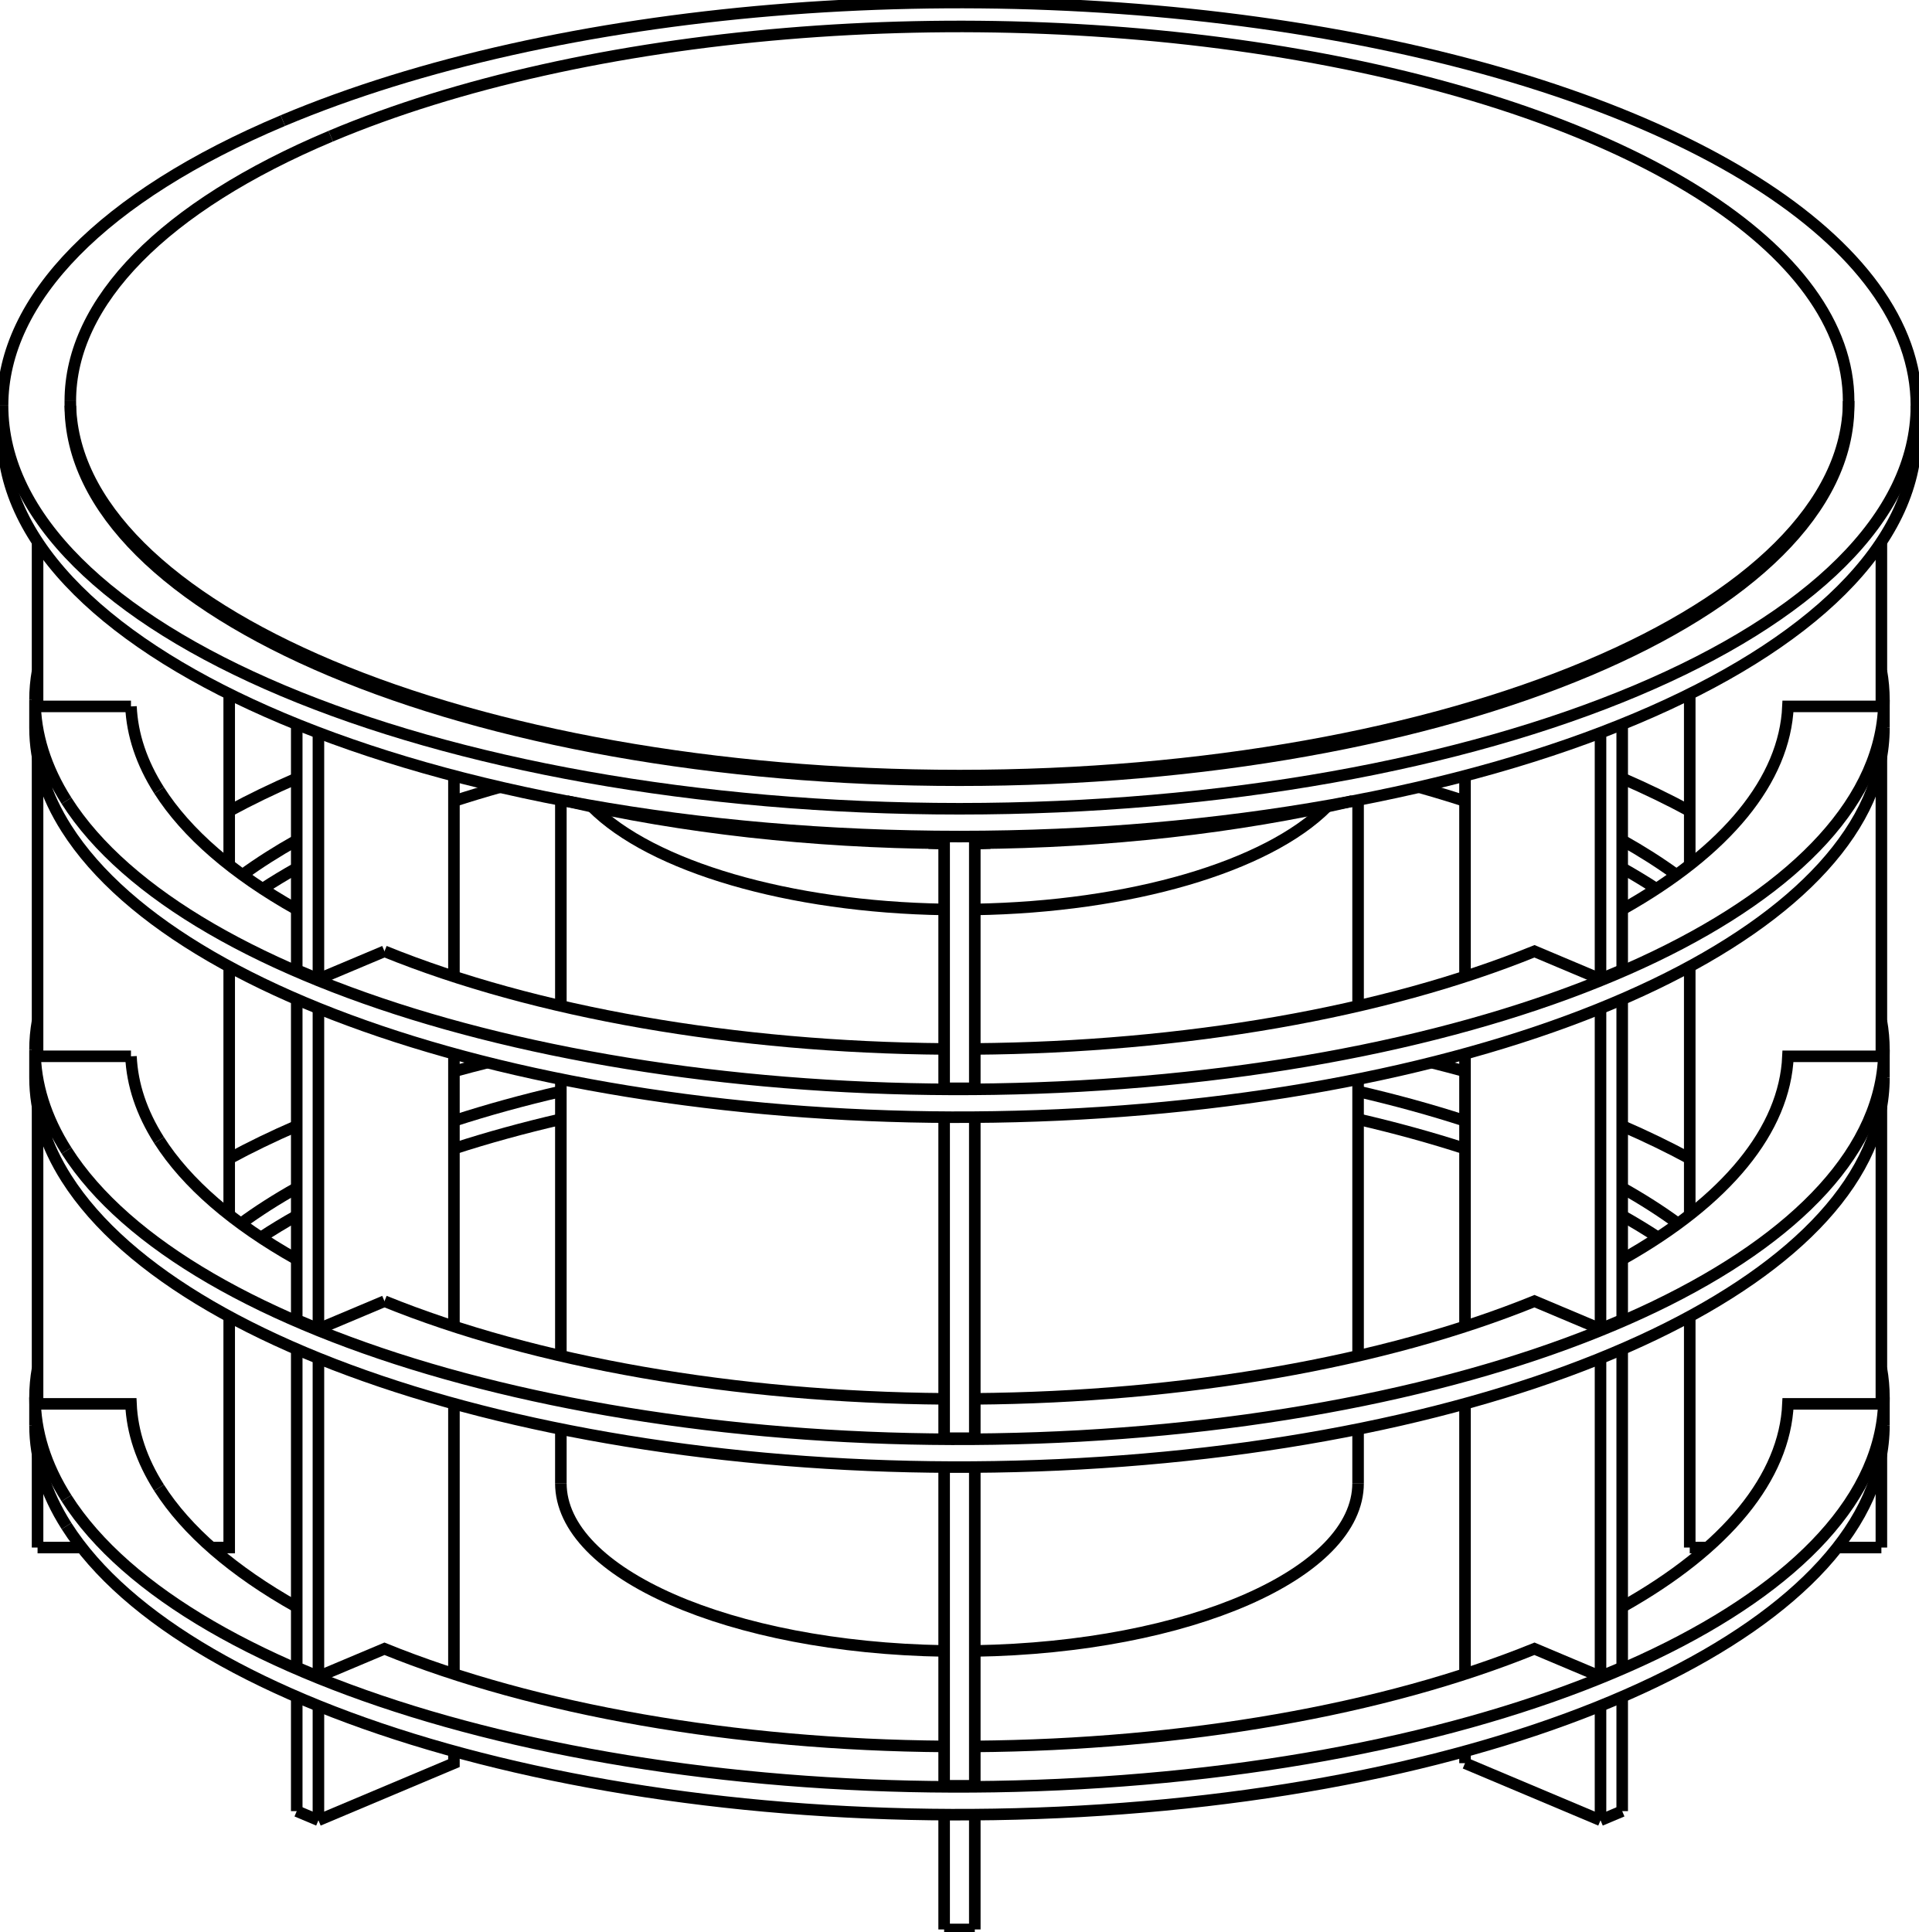
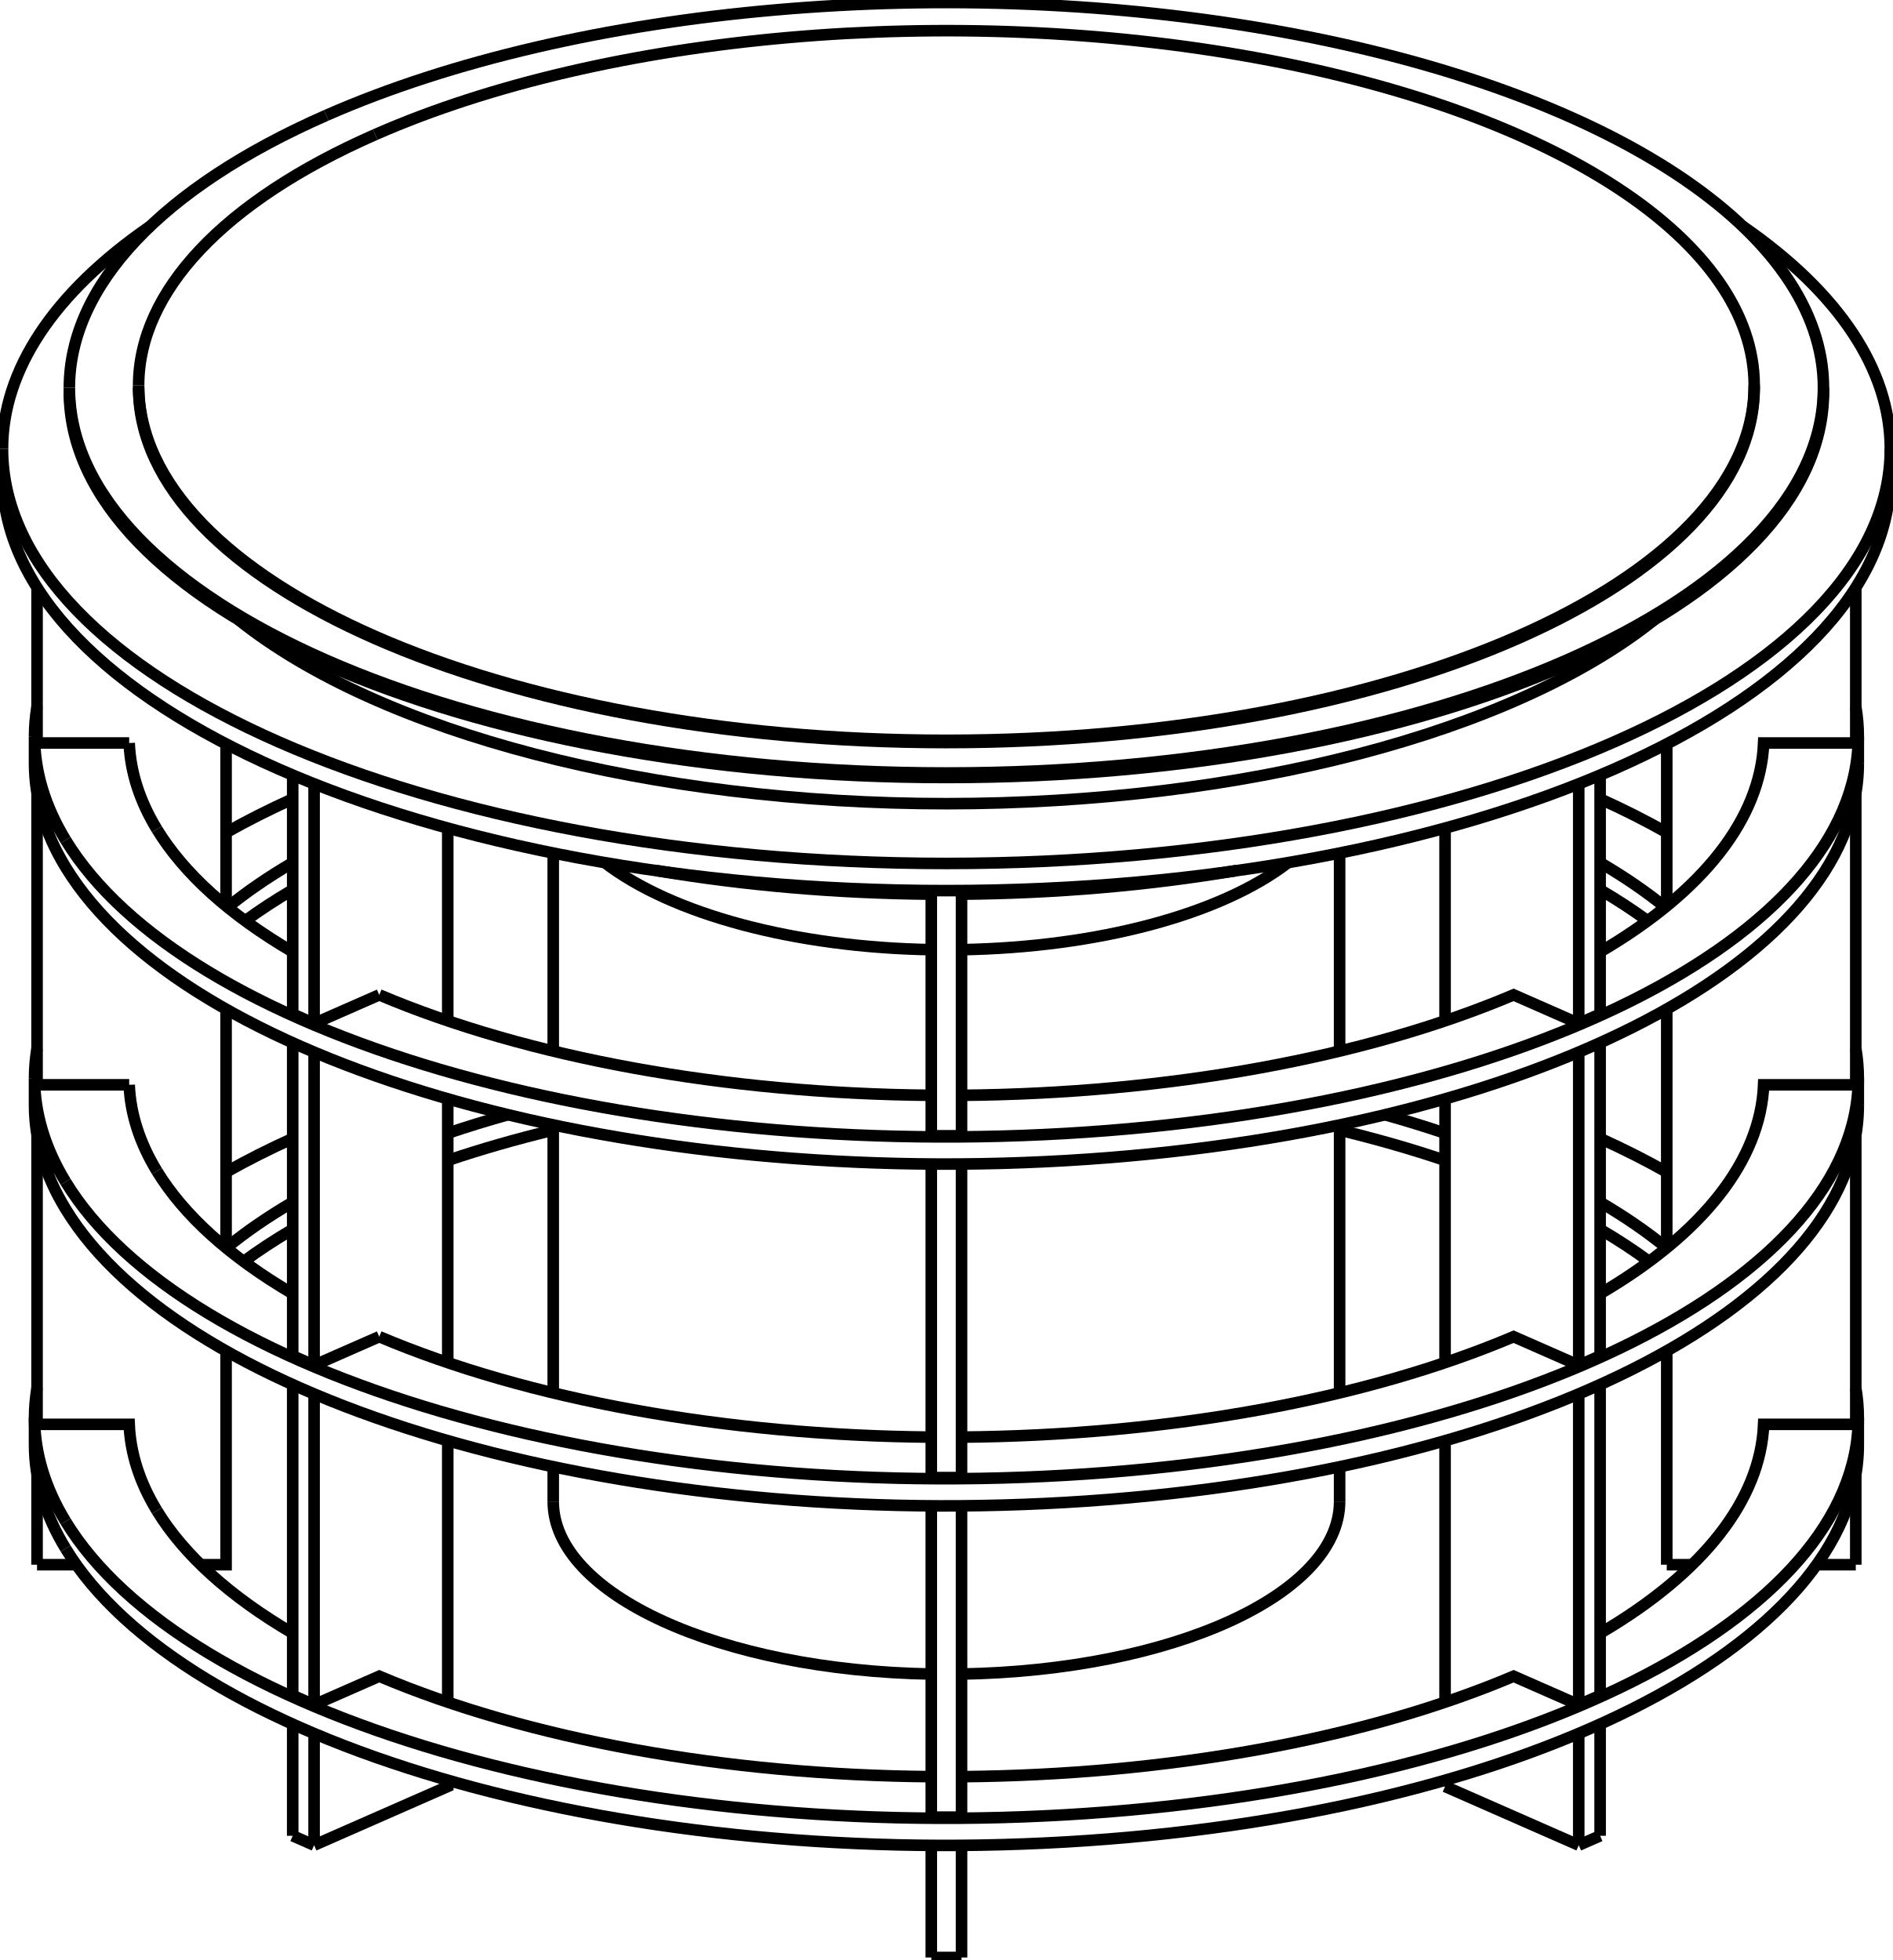
- <svg xmlns="http://www.w3.org/2000/svg" version="1.1" viewBox="-375.5 -380.061 751 756.164" fill="none" stroke="black" stroke-width="0.6%" vector-effect="non-scaling-stroke">
-   <path d="M -349.472 217.207 A 361.8 152.42 180 0 0 361.8 177.758" />
-   <path d="M -361.8 177.758 A 361.8 152.42 180 0 0 -349.472 217.207" />
-   <path d="M -349.472 206.324 A 361.8 152.42 0 0 1 -361.8 166.875 A 361.8 152.42 0 0 1 -360.8 155.551" />
-   <path d="M -285.8 73.414 A 361.8 152.42 0 0 1 -259.367 60.609" />
-   <path d="M -197.848 39.264 A 361.8 152.42 0 0 1 -184.742 35.824" />
-   <path d="M 184.742 35.824 A 361.8 152.42 0 0 1 197.848 39.264" />
-   <path d="M 259.367 60.609 A 361.8 152.42 0 0 1 285.8 73.414" />
-   <path d="M 360.8 155.551 A 361.8 152.42 0 0 1 361.8 166.875 A 361.8 152.42 0 0 1 -349.472 206.324" />
-   <path d="M -259.367 95.744 A 324.3 136.622 180 0 0 -273.429 104.297" />
-   <path d="M -156 57.982 A 324.3 136.622 180 0 0 -197.848 69.507" />
-   <path d="M 197.848 69.507 A 324.3 136.622 180 0 0 156 57.982" />
-   <path d="M 273.429 104.297 A 324.3 136.622 180 0 0 259.367 95.744" />
-   <path d="M -313.25 202.235 A 324.3 136.622 0 0 1 -324.244 169.403 L -360.8 169.403 L -360.8 53.043" />
-   <path d="M -281.25 98.855 A 324.3 136.622 0 0 1 -259.367 84.861" />
-   <path d="M -197.848 58.624 A 324.3 136.622 0 0 1 -156 47.099" />
-   <path d="M 156 47.099 A 324.3 136.622 0 0 1 197.848 58.624" />
-   <path d="M 259.367 84.861 A 324.3 136.622 0 0 1 281.25 98.855" />
-   <path d="M 360.8 169.403 L 324.244 169.403 A 324.3 136.622 0 0 1 259.367 248.889" />
-   <path d="M 259.367 272.567 L 250.881 276.142 L 250.881 151.541" />
-   <path d="M 250.881 276.142 L 225.033 265.252 A 324.3 136.622 0 0 1 6 303.473" />
-   <path d="M 6 318.873 L -6 318.873 L -6 194.117" />
-   <path d="M -6 303.473 A 324.3 136.622 0 0 1 -225.033 265.252 L -250.881 276.142 L -259.367 272.567 L -259.367 147.985" />
-   <path d="M -259.367 248.889 A 324.3 136.622 0 0 1 -313.25 202.235" />
-   <path d="M -360.8 225.632 L -343.49 225.632" />
-   <path d="M -292.776 225.632 L -285.8 225.632 L -285.8 135.18" />
-   <path d="M -285.8 95.401 L -285.8 -1.766" />
-   <path d="M -285.8 -41.545 L -285.8 -108.454" />
-   <path d="M -360.8 -103.583 L -360.8 -168.125" />
-   <path d="M -324.244 -103.583 L -360.8 -103.583" />
-   <path d="M -360.8 33.363 L -360.8 -83.903" />
-   <path d="M -324.244 33.363 L -360.8 33.363" />
-   <path d="M -360.8 225.632 L -360.8 189.083" />
-   <path d="M 360.8 225.632 L 360.8 189.083" />
-   <path d="M 285.8 225.632 L 292.776 225.632" />
-   <path d="M 343.49 225.632 L 360.8 225.632" />
-   <path d="M 360.8 169.403 L 360.8 53.043" />
-   <path d="M 360.8 33.363 L 324.244 33.363 A 324.3 136.622 0 0 1 259.367 112.85" />
-   <path d="M 360.8 33.363 L 360.8 -83.903" />
-   <path d="M 360.8 -103.583 L 324.244 -103.583 A 324.3 136.622 0 0 1 259.367 -24.097" />
-   <path d="M 360.8 -103.583 L 360.8 -168.125" />
-   <path d="M 285.8 225.632 L 285.8 135.18" />
-   <path d="M 285.8 95.401 L 285.8 -1.766" />
-   <path d="M 285.8 -41.545 L 285.8 -108.454" />
-   <path d="M 259.367 -0.419 L 259.367 -96.6" />
-   <path d="M 259.367 136.527 L 259.367 11.039" />
-   <path d="M 259.367 272.567 L 259.367 147.985" />
-   <path d="M 259.367 328.796 L 259.367 284.025" />
-   <path d="M 250.881 332.371 L 259.367 328.796" />
-   <path d="M 250.881 332.371 L 250.881 287.581" />
-   <path d="M 197.848 310.029 L 250.881 332.371" />
-   <path d="M 250.881 140.102 L 225.033 129.212 A 324.3 136.622 0 0 1 6 167.434" />
-   <path d="M 250.881 140.102 L 250.881 14.595" />
-   <path d="M 250.881 3.156 L 225.033 -7.734 A 324.3 136.622 0 0 1 6 30.487" />
-   <path d="M 250.881 3.156 L 250.881 -93.273" />
-   <path d="M 197.848 310.029 L 197.848 305.369" />
-   <path d="M 197.848 275.126 L 197.848 169.33" />
-   <path d="M 197.848 139.086 L 197.848 32.383" />
-   <path d="M 197.848 2.14 L 197.848 -76.452" />
-   <path d="M 6 45.888 L 6 -52.658" />
-   <path d="M 6 182.834 L 6 57.171" />
-   <path d="M 6 318.873 L 6 194.117" />
-   <path d="M 6 375.103 L 6 330.157" />
-   <path d="M -6 375.103 L 6 375.103" />
-   <path d="M -6 375.103 L -6 330.157" />
-   <path d="M -6 182.834 L -6 57.171" />
-   <path d="M -6 45.888 L -6 -52.658" />
-   <path d="M -250.881 332.371 L -197.848 310.029 L -197.848 305.369" />
-   <path d="M -197.848 275.126 L -197.848 169.33" />
-   <path d="M -197.848 139.086 L -197.848 32.383" />
-   <path d="M -197.848 2.14 L -197.848 -76.452" />
-   <path d="M -250.881 3.156 L -250.881 -93.273" />
-   <path d="M -225.033 -7.734 L -250.881 3.156 L -259.367 -0.419 L -259.367 -96.6" />
-   <path d="M -250.881 140.102 L -250.881 14.595" />
-   <path d="M -225.033 129.212 L -250.881 140.102 L -259.367 136.527 L -259.367 11.039" />
-   <path d="M -250.881 276.142 L -250.881 151.541" />
-   <path d="M -250.881 332.371 L -250.881 287.581" />
-   <path d="M -259.367 328.796 L -250.881 332.371" />
-   <path d="M -259.367 328.796 L -259.367 284.025" />
-   <path d="M -153.834 -66.563 A 320.5 135.021 180 0 0 -6 -50.017" />
-   <path d="M 6 -50.017 A 320.5 135.021 180 0 0 153.834 -66.563" />
-   <path d="M -374.5 -210.408 A 374.5 157.77 180 0 0 374.5 -210.408" />
-   <path d="M -349.472 -66.662 A 361.8 152.42 0 0 1 -361.8 -106.111 L -361.8 -95.228 A 361.8 152.42 180 0 0 -349.472 -55.779 A 361.8 152.42 180 0 0 361.8 -95.228" />
-   <path d="M -361.8 -106.111 A 361.8 152.42 0 0 1 -360.8 -117.435" />
-   <path d="M 360.8 -117.435 A 361.8 152.42 0 0 1 361.8 -106.111 L 361.8 -95.228" />
-   <path d="M 361.8 -106.111 A 361.8 152.42 0 0 1 -349.472 -66.662" />
-   <path d="M -313.25 -70.751 A 324.3 136.622 0 0 1 -324.244 -103.583" />
-   <path d="M 259.367 -0.419 L 250.881 3.156" />
-   <path d="M 6 45.888 L -6 45.888" />
-   <path d="M -6 30.487 A 324.3 136.622 0 0 1 -225.033 -7.734" />
-   <path d="M -259.367 -24.097 A 324.3 136.622 0 0 1 -313.25 -70.751" />
-   <path d="M -349.472 70.285 A 361.8 152.42 0 0 1 -361.8 30.836 L -361.8 41.719 A 361.8 152.42 180 0 0 -349.472 81.168 A 361.8 152.42 180 0 0 361.8 41.719" />
-   <path d="M -361.8 30.836 A 361.8 152.42 0 0 1 -360.8 19.511" />
-   <path d="M -285.8 -62.626 A 361.8 152.42 0 0 1 -259.367 -75.431" />
-   <path d="M 259.367 -75.431 A 361.8 152.42 0 0 1 285.8 -62.626" />
-   <path d="M 360.8 19.511 A 361.8 152.42 0 0 1 361.8 30.836 L 361.8 41.719" />
-   <path d="M 361.8 30.836 A 361.8 152.42 0 0 1 -349.472 70.285" />
-   <path d="M -313.25 66.196 A 324.3 136.622 0 0 1 -324.244 33.363" />
-   <path d="M -280.629 -37.638 A 324.3 136.622 0 0 1 -259.367 -51.178" />
-   <path d="M 259.367 -51.178 A 324.3 136.622 0 0 1 280.629 -37.638" />
-   <path d="M 259.367 136.527 L 250.881 140.102" />
-   <path d="M 6 182.834 L -6 182.834" />
-   <path d="M -6 167.434 A 324.3 136.622 0 0 1 -225.033 129.212" />
-   <path d="M -259.367 112.85 A 324.3 136.622 0 0 1 -313.25 66.196" />
-   <path d="M -259.367 -40.295 A 324.3 136.622 180 0 0 -272.74 -32.196" />
-   <path d="M -179.745 -71.998 A 324.3 136.622 180 0 0 -197.848 -66.532" />
-   <path d="M 197.848 -66.532 A 324.3 136.622 180 0 0 179.745 -71.998" />
-   <path d="M 272.74 -32.196 A 324.3 136.622 180 0 0 259.367 -40.295" />
-   <path d="M -264.811 -332.851 A 374.5 157.77 360 0 1 374.5 -221.291 L 374.5 -210.408" />
-   <path d="M 374.5 -221.291 A 374.5 157.77 360 0 1 -374.5 -221.291 L -374.5 -210.408" />
-   <path d="M -374.5 -221.291 A 374.5 157.77 360 0 1 -264.811 -332.851" />
-   <path d="M 347.98 -221.291 A 347.98 146.597 360 0 1 -347.98 -221.291" />
-   <path d="M -246.059 -326.765 A 347.98 146.597 360 0 1 347.98 -223.105 L 347.98 -221.291" />
-   <path d="M 347.98 -223.105 A 347.98 146.597 360 0 1 -347.98 -223.105 L -347.98 -221.291" />
-   <path d="M -347.98 -223.105 A 347.98 146.597 360 0 1 -246.059 -326.765" />
-   <path d="M -12.074 -50.089 A 95 40.022 180 0 0 -6 -49.844" />
-   <path d="M 6 -49.844 A 95 40.022 180 0 0 12.074 -50.089" />
-   <path d="M 143.849 -64.357 A 156 65.72 360 0 1 6 -24.115" />
-   <path d="M -6 -24.115 A 156 65.72 360 0 1 -143.849 -64.357" />
-   <path d="M -156 200.432 A 156 65.72 180 0 0 -6 266.103" />
-   <path d="M 6 266.103 A 156 65.72 180 0 0 156 200.432" />
-   <path d="M -361.8 166.875 L -361.8 177.758" />
-   <path d="M 361.8 166.875 L 361.8 177.758" />
-   <path d="M -156 -66.978 L -156 13.665" />
-   <path d="M -156 42.296 L -156 150.612" />
-   <path d="M -156 179.242 L -156 200.432" />
-   <path d="M 156 -66.978 L 156 13.665" />
-   <path d="M 156 42.296 L 156 150.612" />
-   <path d="M 156 179.242 L 156 200.432" />
+ <svg xmlns="http://www.w3.org/2000/svg" version="1.1" viewBox="-375.5 -385.646 751 777.823" fill="none" stroke="black" stroke-width="0.6%" vector-effect="non-scaling-stroke">
+   <path d="M -349.472 228.889 A 361.8 158.95 180 0 0 361.8 187.75" />
+   <path d="M -361.8 187.75 A 361.8 158.95 180 0 0 -349.472 228.889" />
+   <path d="M -349.472 218.109 A 361.8 158.95 360 0 1 -361.8 176.97 A 361.8 158.95 360 0 1 -360.8 165.16" />
+   <path d="M -285.8 79.504 A 361.8 158.95 360 0 1 -259.367 66.15" />
+   <path d="M 259.367 66.15 A 361.8 158.95 360 0 1 285.8 79.504" />
+   <path d="M 360.8 165.16 A 361.8 158.95 360 0 1 361.8 176.97 A 361.8 158.95 360 0 1 -349.472 218.109" />
+   <path d="M -259.367 102.222 A 324.3 142.475 180 0 0 -278.817 114.986" />
+   <path d="M -156 62.842 A 324.3 142.475 180 0 0 -197.848 74.861" />
+   <path d="M 197.848 74.861 A 324.3 142.475 180 0 0 156 62.842" />
+   <path d="M 278.817 114.986 A 324.3 142.475 180 0 0 259.367 102.222" />
+   <path d="M -313.25 213.845 A 324.3 142.475 360 0 1 -324.244 179.606 L -360.8 179.606 L -360.8 64.811" />
+   <path d="M -285.749 109.596 A 324.3 142.475 360 0 1 -259.367 91.442" />
+   <path d="M -197.848 64.081 A 324.3 142.475 360 0 1 -173.954 56.726" />
+   <path d="M 173.954 56.726 A 324.3 142.475 360 0 1 197.848 64.081" />
+   <path d="M 259.367 91.442 A 324.3 142.475 360 0 1 285.749 109.596" />
+   <path d="M 360.8 179.606 L 324.244 179.606 A 324.3 142.475 360 0 1 259.367 262.498" />
+   <path d="M 259.367 287.19 L 250.881 290.918 L 250.881 167.529" />
+   <path d="M 250.881 290.918 L 225.033 279.562 A 324.3 142.475 360 0 1 6 319.421" />
+   <path d="M 6 335.481 L -6 335.481 L -6 211.929" />
+   <path d="M -6 319.421 A 324.3 142.475 360 0 1 -225.033 279.562 L -250.881 290.918 L -259.367 287.19 L -259.367 163.821" />
+   <path d="M -259.367 262.498 A 324.3 142.475 360 0 1 -313.25 213.845" />
+   <path d="M -360.8 235.302 L -345.23 235.302" />
+   <path d="M -295.874 235.302 L -285.8 235.302 L -285.8 150.467" />
+   <path d="M -285.8 109.554 L -285.8 14.82" />
+   <path d="M -285.8 -26.094 L -285.8 -90.411" />
+   <path d="M -360.8 -90.79 L -360.8 -152.639" />
+   <path d="M -324.244 -90.79 L -360.8 -90.79" />
+   <path d="M -360.8 44.857 L -360.8 -70.836" />
+   <path d="M -324.244 44.857 L -360.8 44.857" />
+   <path d="M -360.8 235.302 L -360.8 199.56" />
+   <path d="M 360.8 235.302 L 360.8 199.56" />
+   <path d="M 285.8 235.302 L 295.874 235.302" />
+   <path d="M 345.23 235.302 L 360.8 235.302" />
+   <path d="M 360.8 179.606 L 360.8 64.811" />
+   <path d="M 360.8 44.857 L 324.244 44.857 A 324.3 142.475 360 0 1 259.367 127.749" />
+   <path d="M 360.8 44.857 L 360.8 -70.836" />
+   <path d="M 360.8 -90.79 L 324.244 -90.79 A 324.3 142.475 360 0 1 259.367 -7.898" />
+   <path d="M 360.8 -90.79 L 360.8 -152.639" />
+   <path d="M 285.8 235.302 L 285.8 150.467" />
+   <path d="M 285.8 109.554 L 285.8 14.82" />
+   <path d="M 285.8 -26.094 L 285.8 -90.411" />
+   <path d="M 259.367 16.794 L 259.367 -78.049" />
+   <path d="M 259.367 152.441 L 259.367 28.174" />
+   <path d="M 259.367 287.19 L 259.367 163.821" />
+   <path d="M 259.367 342.886 L 259.367 298.57" />
+   <path d="M 250.881 346.614 L 259.367 342.886" />
+   <path d="M 250.881 346.614 L 250.881 302.278" />
+   <path d="M 197.848 323.315 L 250.881 346.614" />
+   <path d="M 250.881 156.169 L 225.033 144.813 A 324.3 142.475 360 0 1 6 184.672" />
+   <path d="M 250.881 156.169 L 250.881 31.882" />
+   <path d="M 250.881 20.522 L 225.033 9.166 A 324.3 142.475 360 0 1 6 49.025" />
+   <path d="M 250.881 20.522 L 250.881 -74.58" />
+   <path d="M 197.848 323.315 L 197.848 320.828" />
+   <path d="M 197.848 289.859 L 197.848 186.08" />
+   <path d="M 197.848 155.11 L 197.848 50.433" />
+   <path d="M 197.848 19.463 L 197.848 -57.038" />
+   <path d="M 6 65.085 L 6 -32.225" />
+   <path d="M 6 200.732 L 6 76.282" />
+   <path d="M 6 335.481 L 6 211.929" />
+   <path d="M 6 391.177 L 6 346.678" />
+   <path d="M -6 391.177 L 6 391.177" />
+   <path d="M -6 391.177 L -6 346.678" />
+   <path d="M -6 200.732 L -6 76.282" />
+   <path d="M -6 65.085 L -6 -32.225" />
+   <path d="M -250.881 346.614 L -197.848 323.315 L -197.848 320.828" />
+   <path d="M -197.848 289.859 L -197.848 186.08" />
+   <path d="M -197.848 155.11 L -197.848 50.433" />
+   <path d="M -197.848 19.463 L -197.848 -57.038" />
+   <path d="M -250.881 20.522 L -250.881 -74.58" />
+   <path d="M -225.033 9.166 L -250.881 20.522 L -259.367 16.794 L -259.367 -78.049" />
+   <path d="M -250.881 156.169 L -250.881 31.882" />
+   <path d="M -225.033 144.813 L -250.881 156.169 L -259.367 152.441 L -259.367 28.174" />
+   <path d="M -250.881 290.918 L -250.881 167.529" />
+   <path d="M -250.881 346.614 L -250.881 302.278" />
+   <path d="M -259.367 342.886 L -250.881 346.614" />
+   <path d="M -259.367 342.886 L -259.367 298.57" />
+   <path d="M -115.076 -40.164 A 320.5 140.806 180 0 0 -6 -30.799" />
+   <path d="M 6 -30.799 A 320.5 140.806 180 0 0 115.076 -40.164" />
+   <path d="M -374.5 -196.733 A 374.5 164.53 180 0 0 374.5 -196.733" />
+   <path d="M -349.472 -52.286 A 361.8 158.95 360 0 1 -361.8 -93.426 L -361.8 -82.646 A 361.8 158.95 180 0 0 -349.472 -41.507 A 361.8 158.95 180 0 0 361.8 -82.646" />
+   <path d="M -361.8 -93.426 A 361.8 158.95 360 0 1 -360.8 -105.236" />
+   <path d="M 360.8 -105.236 A 361.8 158.95 360 0 1 361.8 -93.426 L 361.8 -82.646" />
+   <path d="M 361.8 -93.426 A 361.8 158.95 360 0 1 -349.472 -52.286" />
+   <path d="M -313.25 -56.551 A 324.3 142.475 360 0 1 -324.244 -90.79" />
+   <path d="M 259.367 16.794 L 250.881 20.522" />
+   <path d="M 6 65.085 L -6 65.085" />
+   <path d="M -6 49.025 A 324.3 142.475 360 0 1 -225.033 9.166" />
+   <path d="M -259.367 -7.898 A 324.3 142.475 360 0 1 -313.25 -56.551" />
+   <path d="M -349.472 83.361 A 361.8 158.95 360 0 1 -361.8 42.221 L -361.8 53.001 A 361.8 158.95 180 0 0 -349.472 94.14 A 361.8 158.95 180 0 0 361.8 53.001" />
+   <path d="M -361.8 42.221 A 361.8 158.95 360 0 1 -360.8 30.412" />
+   <path d="M -285.8 -55.245 A 361.8 158.95 360 0 1 -259.367 -68.598" />
+   <path d="M 259.367 -68.598 A 361.8 158.95 360 0 1 285.8 -55.245" />
+   <path d="M 360.8 30.412 A 361.8 158.95 360 0 1 361.8 42.221 L 361.8 53.001" />
+   <path d="M 361.8 42.221 A 361.8 158.95 360 0 1 -349.472 83.361" />
+   <path d="M -313.25 79.097 A 324.3 142.475 360 0 1 -324.244 44.857" />
+   <path d="M -285.197 -25.602 A 324.3 142.475 360 0 1 -259.367 -43.307" />
+   <path d="M 259.367 -43.307 A 324.3 142.475 360 0 1 285.197 -25.602" />
+   <path d="M 259.367 152.441 L 250.881 156.169" />
+   <path d="M 6 200.732 L -6 200.732" />
+   <path d="M -6 184.672 A 324.3 142.475 360 0 1 -225.033 144.813" />
+   <path d="M -259.367 127.749 A 324.3 142.475 360 0 1 -313.25 79.097" />
+   <path d="M -259.367 -32.527 A 324.3 142.475 180 0 0 -278.207 -20.212" />
+   <path d="M 278.207 -20.212 A 324.3 142.475 180 0 0 259.367 -32.527" />
+   <path d="M 315.907 -295.876 A 374.5 164.53 360 0 1 374.5 -207.513 L 374.5 -196.733" />
+   <path d="M 374.5 -207.513 A 374.5 164.53 360 0 1 -374.5 -207.513 L -374.5 -196.733" />
+   <path d="M -374.5 -207.513 A 374.5 164.53 360 0 1 -315.907 -295.876" />
+   <path d="M 281.012 -139.804 A 320.5 140.806 360 0 1 -281.012 -139.804" />
+   <path d="M 347.98 -229.971 A 347.98 152.879 360 0 1 -347.98 -229.971" />
+   <path d="M -246.059 -339.869 A 347.98 152.879 360 0 1 347.98 -231.768 L 347.98 -229.971" />
+   <path d="M 347.98 -231.768 A 347.98 152.879 360 0 1 -347.98 -231.768 L -347.98 -229.971" />
+   <path d="M -347.98 -231.768 A 347.98 152.879 360 0 1 -246.059 -339.869" />
+   <path d="M -320.5 -231.768 A 320.5 140.806 180 0 0 320.5 -231.768" />
+   <path d="M -226.628 -332.231 A 320.5 140.806 360 0 1 320.5 -232.666 L 320.5 -231.768" />
+   <path d="M 320.5 -232.666 A 320.5 140.806 360 0 1 -320.5 -232.666 L -320.5 -231.768" />
+   <path d="M -320.5 -232.666 A 320.5 140.806 360 0 1 -226.628 -332.231" />
+   <path d="M 135.594 -43.366 A 156 68.536 360 0 1 6 -8.771" />
+   <path d="M -6 -8.771 A 156 68.536 360 0 1 -135.594 -43.366" />
+   <path d="M -156 210.208 A 156 68.536 180 0 0 -6 278.693" />
+   <path d="M 6 278.693 A 156 68.536 180 0 0 156 210.208" />
+   <path d="M -361.8 176.97 L -361.8 187.75" />
+   <path d="M 361.8 176.97 L 361.8 187.75" />
+   <path d="M -156 -47.158 L -156 31.482" />
+   <path d="M -156 60.77 L -156 167.129" />
+   <path d="M -156 196.417 L -156 210.208" />
+   <path d="M 156 -47.158 L 156 31.482" />
+   <path d="M 156 60.77 L 156 167.129" />
+   <path d="M 156 196.417 L 156 210.208" />
</svg>
